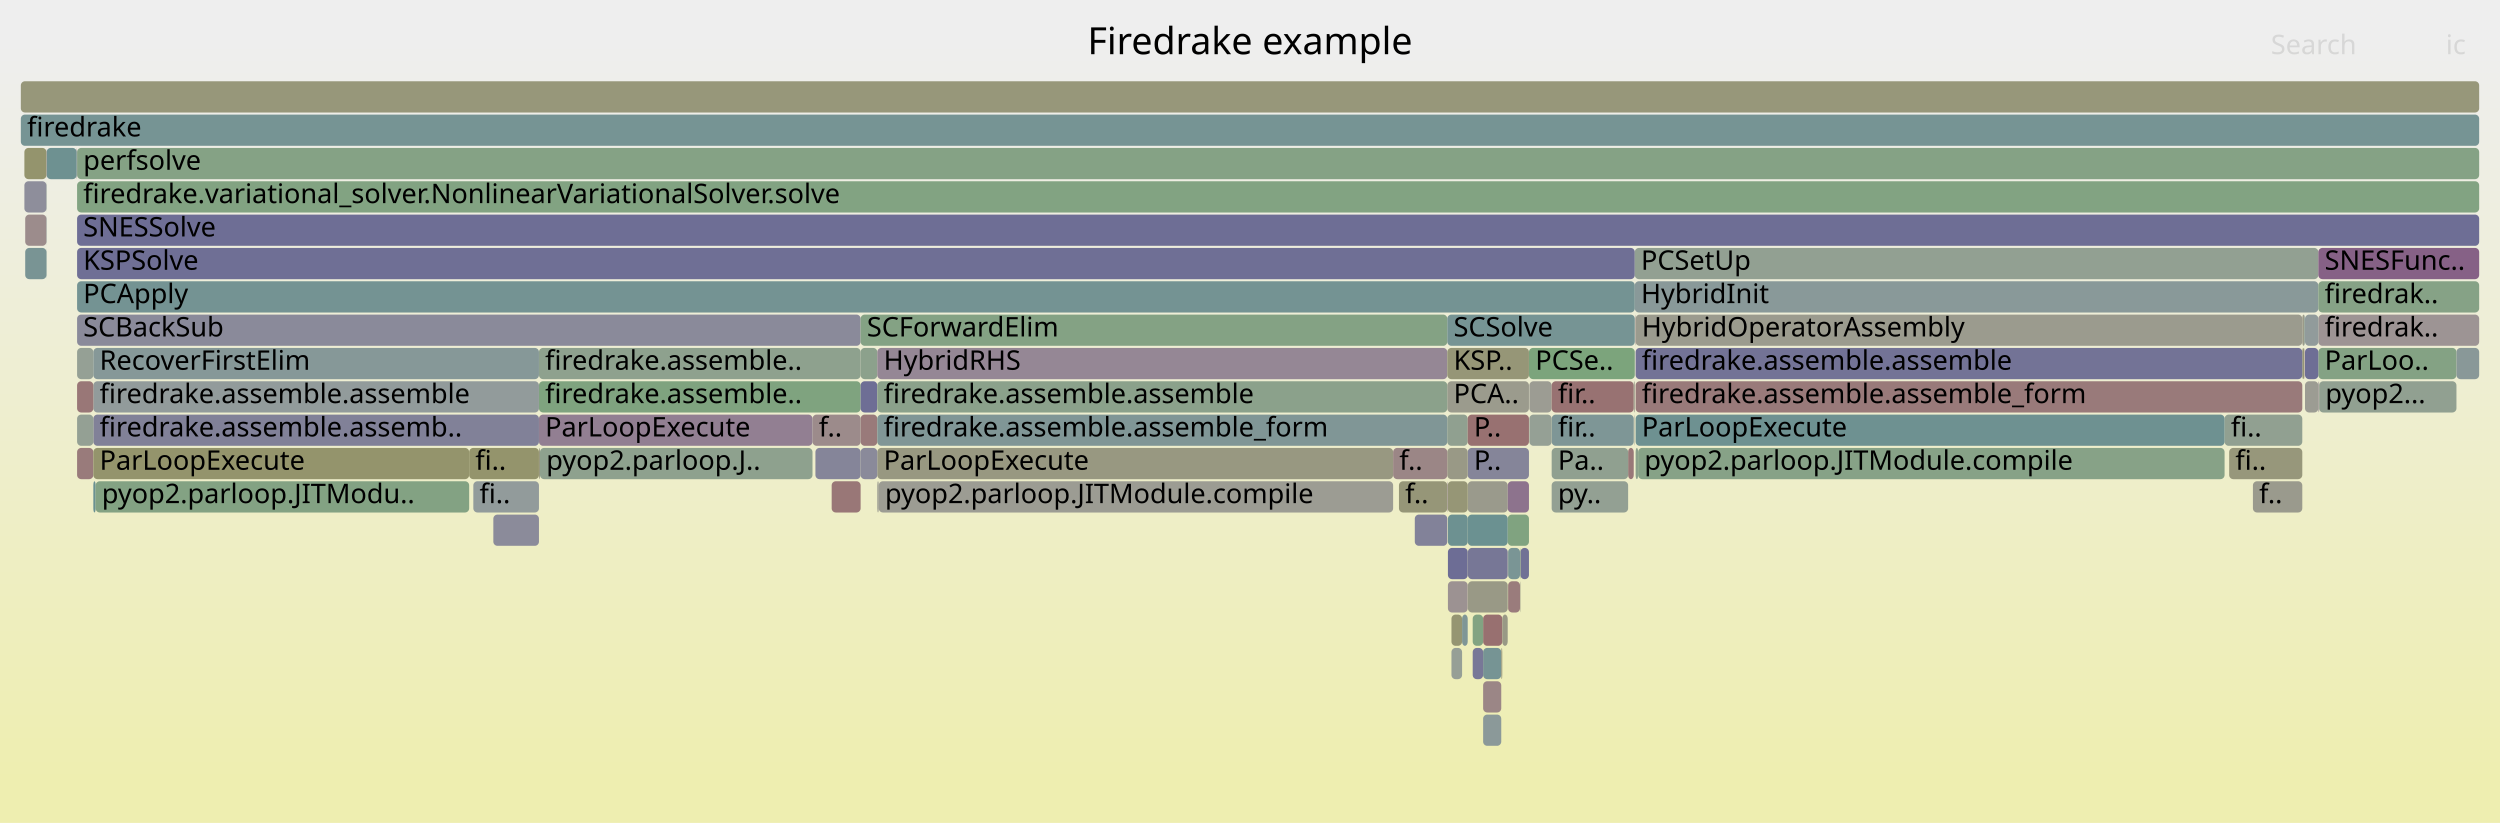
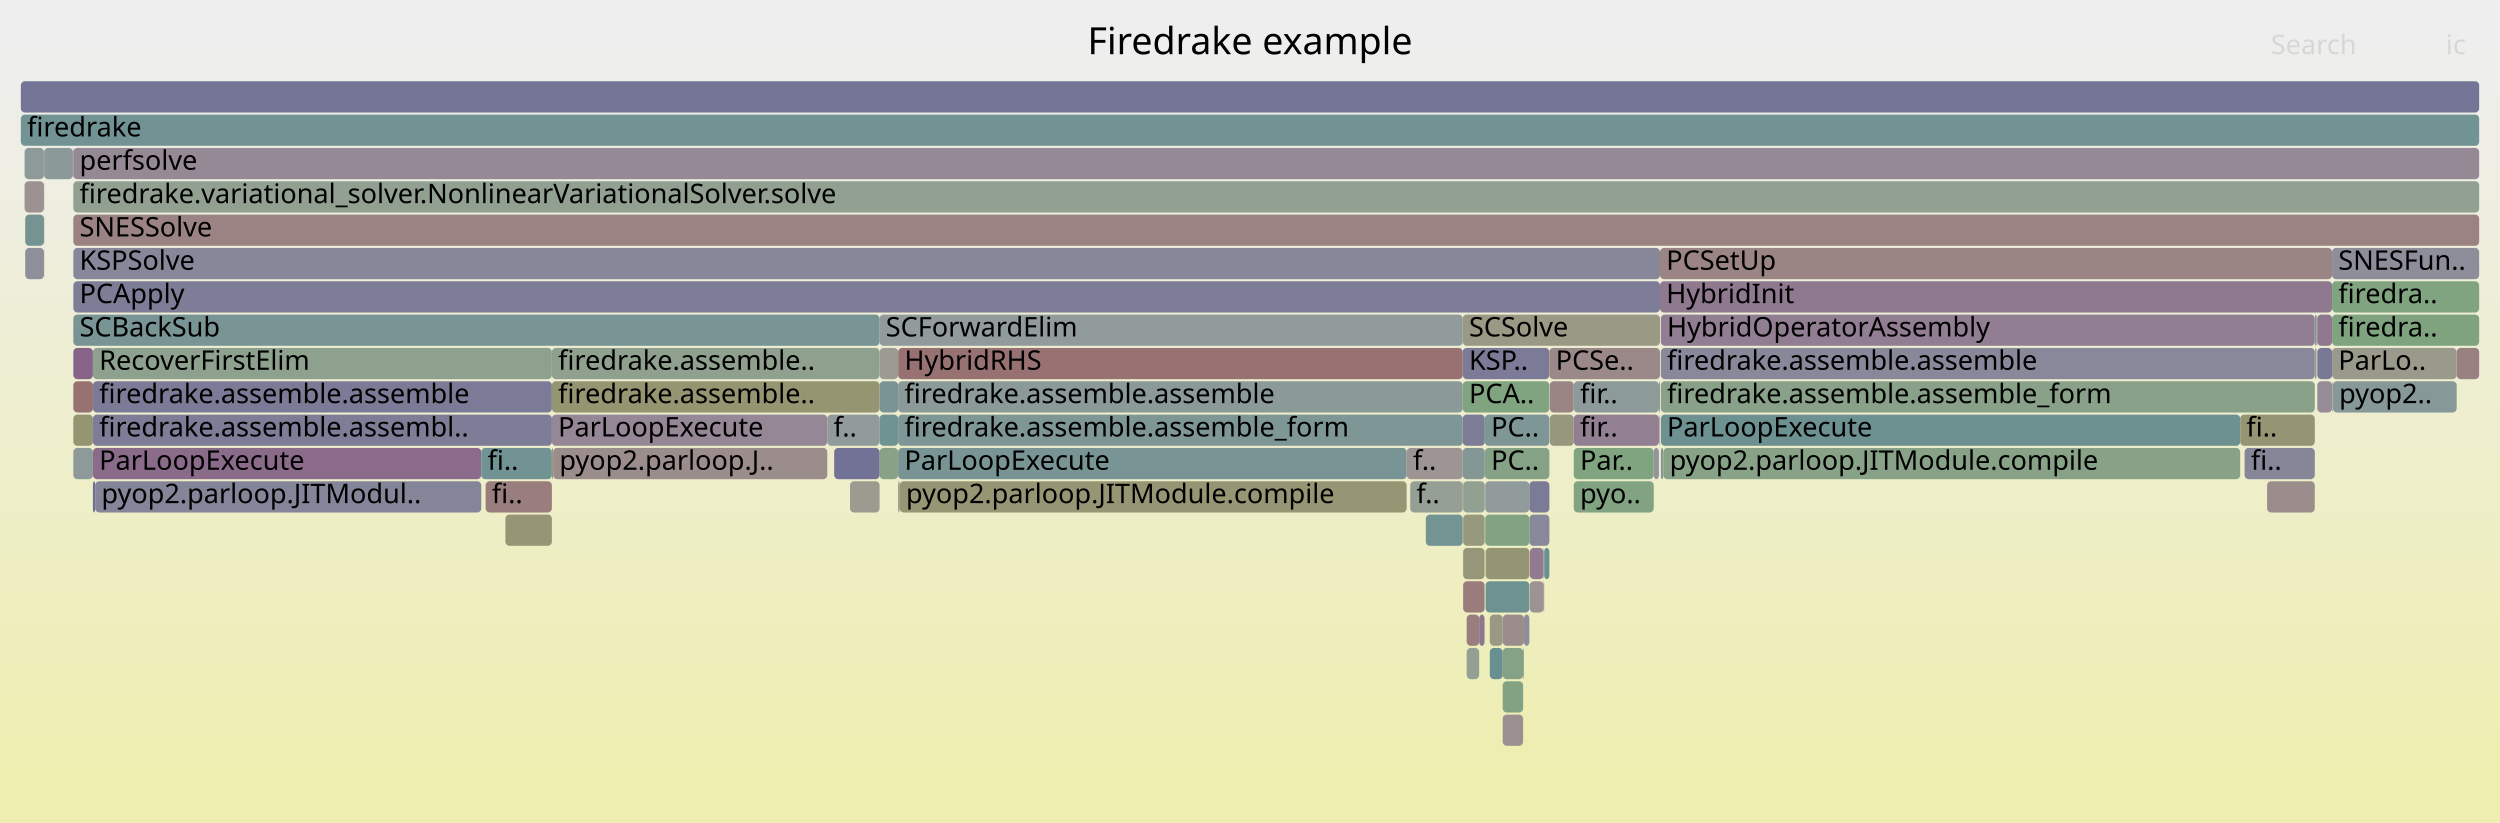
<svg xmlns="http://www.w3.org/2000/svg" version="1.1" width="1200" height="395" viewBox="0 0 1200 395">
  <defs>
    <linearGradient id="background" y1="0" y2="1" x1="0" x2="0">
      <stop stop-color="#eeeeee" offset="5%" />
      <stop stop-color="#eeeeb0" offset="95%" />
    </linearGradient>
  </defs>
  <style type="text/css">
	text { font-family:Verdana; font-size:13px; fill:rgb(0,0,0); }
	#search, #ignorecase { opacity:0.1; cursor:pointer; }
	#search:hover, #search.show, #ignorecase:hover, #ignorecase.show { opacity:1; }
	#subtitle { text-anchor:middle; font-color:rgb(160,160,160); }
	#title { text-anchor:middle; font-size:18px}
	#unzoom { cursor:pointer; }
	#frames &gt; *:hover { stroke:black; stroke-width:0.5; cursor:pointer; }
	.hide { display:none; }
	.parent { opacity:0.5; }
</style>
  <rect x="0.0" y="0" width="1200.0" height="395.0" fill="url(#background)" />
  <text id="title" x="600.00" y="26">Firedrake example</text>
  <text id="details" x="10.00" y="377"> </text>
  <text id="unzoom" x="10.00" y="26" class="hide">Reset Zoom</text>
  <text id="search" x="1090.00" y="26">Search</text>
  <text id="ignorecase" x="1174.00" y="26">ic</text>
  <text id="matched" x="1090.00" y="377"> </text>
  <g id="frames">
    <g>
-       <rect x="413.1" y="167" width="8.0" height="15.0" fill="rgb(139.813,160.961,139.813)" rx="2" ry="2" />
-       <text x="416.10" y="177.5" />
-     </g>
-     <g>
-       <rect x="1105.1" y="151" width="1.1" height="15.0" fill="rgb(153.5,153.5,136.194)" rx="2" ry="2" />
-       <text x="1108.14" y="161.5" />
-     </g>
-     <g>
-       <rect x="37.0" y="151" width="376.1" height="15.0" fill="rgb(138.234,138.234,154.174)" rx="2" ry="2" />
-       <text x="39.95" y="161.5">SCBackSub</text>
-     </g>
-     <g>
-       <rect x="1112.8" y="167" width="66.3" height="15.0" fill="rgb(131.944,162.242,131.944)" rx="2" ry="2" />
-       <text x="1115.83" y="177.5">ParLoo..</text>
-     </g>
-     <g>
-       <rect x="1112.8" y="151" width="77.2" height="15.0" fill="rgb(156.657,147.707,147.707)" rx="2" ry="2" />
-       <text x="1115.83" y="161.5">firedrak..</text>
-     </g>
-     <g>
-       <rect x="37.0" y="119" width="747.7" height="15.0" fill="rgb(111.367,111.367,148.974)" rx="2" ry="2" />
-       <text x="39.95" y="129.5">KSPSolve</text>
-     </g>
-     <g>
-       <rect x="711.9" y="311" width="8.7" height="15.0" fill="rgb(118.244,147.693,147.693)" rx="2" ry="2" />
-       <text x="714.95" y="321.5" />
-     </g>
-     <g>
-       <rect x="258.7" y="183" width="154.4" height="15.0" fill="rgb(126.966,163.052,126.966)" rx="2" ry="2" />
-       <text x="261.66" y="193.5">firedrake.assemble..</text>
-     </g>
-     <g>
-       <rect x="258.7" y="167" width="154.4" height="15.0" fill="rgb(142.349,160.548,142.349)" rx="2" ry="2" />
-       <text x="261.66" y="177.5">firedrake.assemble..</text>
-     </g>
-     <g>
-       <rect x="1179.1" y="167" width="10.9" height="15.0" fill="rgb(136.52,152.431,152.431)" rx="2" ry="2" />
-       <text x="1182.13" y="177.5" />
-     </g>
-     <g>
-       <rect x="37.0" y="87" width="1153.0" height="15.0" fill="rgb(130.314,162.507,130.314)" rx="2" ry="2" />
-       <text x="39.95" y="97.5">firedrake.variational_solver.NonlinearVariationalSolver.solve</text>
-     </g>
-     <g>
-       <rect x="744.8" y="199" width="39.4" height="15.0" fill="rgb(126.101,149.73,149.73)" rx="2" ry="2" />
-       <text x="747.78" y="209.5">fir..</text>
-     </g>
-     <g>
-       <rect x="227.2" y="231" width="31.5" height="15.0" fill="rgb(146.015,154.893,154.893)" rx="2" ry="2" />
-       <text x="230.16" y="241.5">fi..</text>
-     </g>
-     <g>
-       <rect x="44.8" y="199" width="213.9" height="15.0" fill="rgb(129.341,129.341,152.453)" rx="2" ry="2" />
-       <text x="47.81" y="209.5">firedrake.assemble.assemb..</text>
-     </g>
-     <g>
-       <rect x="704.5" y="231" width="19.2" height="15.0" fill="rgb(154.319,154.319,140.163)" rx="2" ry="2" />
-       <text x="707.46" y="241.5" />
-     </g>
-     <g>
-       <rect x="671.5" y="231" width="23.2" height="15.0" fill="rgb(150.204,150.204,120.217)" rx="2" ry="2" />
-       <text x="674.48" y="241.5">f..</text>
-     </g>
-     <g>
-       <rect x="711.9" y="295" width="9.2" height="15.0" fill="rgb(152.007,112.051,112.051)" rx="2" ry="2" />
-       <text x="714.95" y="305.5" />
-     </g>
-     <g>
-       <rect x="706.9" y="295" width="5.0" height="15.0" fill="rgb(129.505,162.639,129.505)" rx="2" ry="2" />
-       <text x="709.90" y="305.5" />
-     </g>
-     <g>
-       <rect x="696.7" y="295" width="5.1" height="15.0" fill="rgb(149.013,149.013,114.45)" rx="2" ry="2" />
-       <text x="699.66" y="305.5" />
-     </g>
-     <g>
-       <rect x="421.1" y="215" width="247.6" height="15.0" fill="rgb(152.005,152.005,128.947)" rx="2" ry="2" />
-       <text x="424.14" y="225.5">ParLoopExecute</text>
-     </g>
-     <g>
-       <rect x="37.0" y="215" width="7.8" height="15.0" fill="rgb(153.487,123.401,123.401)" rx="2" ry="2" />
-       <text x="39.95" y="225.5" />
-     </g>
-     <g>
-       <rect x="729.8" y="263" width="4.1" height="15.0" fill="rgb(112.564,112.564,149.206)" rx="2" ry="2" />
-       <text x="732.79" y="273.5" />
-     </g>
-     <g>
-       <rect x="704.6" y="279" width="19.1" height="15.0" fill="rgb(152.98,152.98,133.67)" rx="2" ry="2" />
-       <text x="707.61" y="289.5" />
-     </g>
-     <g>
-       <rect x="37.0" y="71" width="1153.0" height="15.0" fill="rgb(133.243,162.03,133.243)" rx="2" ry="2" />
-       <text x="39.95" y="81.5">perfsolve</text>
-     </g>
-     <g>
-       <rect x="723.7" y="247" width="10.2" height="15.0" fill="rgb(127.757,162.923,127.757)" rx="2" ry="2" />
-       <text x="726.66" y="257.5" />
-     </g>
-     <g>
-       <rect x="785.1" y="151" width="320.0" height="15.0" fill="rgb(154.66,154.66,141.812)" rx="2" ry="2" />
-       <text x="788.05" y="161.5">HybridOperatorAssembly</text>
-     </g>
-     <g>
-       <rect x="36.8" y="71" width="0.2" height="15.0" fill="rgb(154.115,128.216,128.216)" rx="2" ry="2" />
-       <text x="39.78" y="81.5" />
-     </g>
-     <g>
-       <rect x="1106.4" y="151" width="6.4" height="15.0" fill="rgb(144.926,154.61,154.61)" rx="2" ry="2" />
-       <text x="1109.43" y="161.5" />
-     </g>
-     <g>
-       <rect x="744.8" y="231" width="36.7" height="15.0" fill="rgb(147.344,159.735,147.344)" rx="2" ry="2" />
-       <text x="747.78" y="241.5">py..</text>
-     </g>
-     <g>
-       <rect x="729.6" y="263" width="0.2" height="15.0" fill="rgb(132.387,162.169,132.387)" rx="2" ry="2" />
-       <text x="732.58" y="273.5" />
-     </g>
-     <g>
-       <rect x="391.4" y="215" width="21.7" height="15.0" fill="rgb(133.458,133.458,153.25)" rx="2" ry="2" />
-       <text x="394.44" y="225.5" />
-     </g>
-     <g>
-       <rect x="259.2" y="215" width="130.8" height="15.0" fill="rgb(142.36,160.546,142.36)" rx="2" ry="2" />
-       <text x="262.19" y="225.5">pyop2.parloop.J..</text>
-     </g>
-     <g>
-       <rect x="37.0" y="167" width="7.8" height="15.0" fill="rgb(148.688,159.516,148.688)" rx="2" ry="2" />
-       <text x="39.95" y="177.5" />
-     </g>
-     <g>
-       <rect x="734.1" y="183" width="10.7" height="15.0" fill="rgb(155.639,155.639,146.56)" rx="2" ry="2" />
-       <text x="737.08" y="193.5" />
-     </g>
-     <g>
-       <rect x="1070.0" y="215" width="35.1" height="15.0" fill="rgb(150.81,150.81,123.157)" rx="2" ry="2" />
-       <text x="1072.98" y="225.5">fi..</text>
-     </g>
-     <g>
-       <rect x="22.4" y="71" width="14.4" height="15.0" fill="rgb(109.544,145.437,145.437)" rx="2" ry="2" />
-       <text x="25.45" y="81.5" />
-     </g>
-     <g>
-       <rect x="704.5" y="215" width="29.4" height="15.0" fill="rgb(132.827,132.827,153.128)" rx="2" ry="2" />
-       <text x="707.46" y="225.5">P..</text>
-     </g>
-     <g>
-       <rect x="44.8" y="183" width="213.9" height="15.0" fill="rgb(145.713,154.815,154.815)" rx="2" ry="2" />
-       <text x="47.81" y="193.5">firedrake.assemble.assemble</text>
-     </g>
-     <g>
-       <rect x="723.7" y="231" width="10.2" height="15.0" fill="rgb(141.097,114.685,141.097)" rx="2" ry="2" />
-       <text x="726.66" y="241.5" />
-     </g>
-     <g>
-       <rect x="37.0" y="135" width="747.7" height="15.0" fill="rgb(116.446,147.227,147.227)" rx="2" ry="2" />
-       <text x="39.95" y="145.5">PCApply</text>
-     </g>
-     <g>
-       <rect x="786.3" y="215" width="281.5" height="15.0" fill="rgb(134.641,161.803,134.641)" rx="2" ry="2" />
-       <text x="789.28" y="225.5">pyop2.parloop.JITModule.compile</text>
-     </g>
-     <g>
-       <rect x="784.7" y="119" width="328.1" height="15.0" fill="rgb(145.627,160.014,145.627)" rx="2" ry="2" />
-       <text x="787.67" y="129.5">PCSetUp</text>
-     </g>
-     <g>
-       <rect x="37.0" y="183" width="7.8" height="15.0" fill="rgb(152.857,118.574,118.574)" rx="2" ry="2" />
-       <text x="39.95" y="193.5" />
-     </g>
-     <g>
-       <rect x="694.7" y="215" width="9.8" height="15.0" fill="rgb(153.117,153.117,134.336)" rx="2" ry="2" />
-       <text x="697.72" y="225.5" />
-     </g>
-     <g>
-       <rect x="413.1" y="199" width="8.0" height="15.0" fill="rgb(153.326,122.163,122.163)" rx="2" ry="2" />
-       <text x="416.10" y="209.5" />
-     </g>
-     <g>
-       <rect x="785.1" y="215" width="1.2" height="15.0" fill="rgb(138.519,161.171,138.519)" rx="2" ry="2" />
-       <text x="788.05" y="225.5" />
-     </g>
-     <g>
-       <rect x="744.8" y="183" width="39.4" height="15.0" fill="rgb(152.211,113.621,113.621)" rx="2" ry="2" />
-       <text x="747.78" y="193.5">fir..</text>
-     </g>
-     <g>
-       <rect x="679.1" y="247" width="15.6" height="15.0" fill="rgb(129.938,129.938,152.569)" rx="2" ry="2" />
-       <text x="682.15" y="257.5" />
-     </g>
-     <g>
-       <rect x="733.9" y="167" width="50.8" height="15.0" fill="rgb(124.053,163.526,124.053)" rx="2" ry="2" />
-       <text x="736.94" y="177.5">PCSe..</text>
-     </g>
-     <g>
-       <rect x="711.9" y="343" width="8.7" height="15.0" fill="rgb(138.542,152.955,152.955)" rx="2" ry="2" />
-       <text x="714.95" y="353.5" />
-     </g>
-     <g>
-       <rect x="1106.4" y="167" width="6.4" height="15.0" fill="rgb(110.344,110.344,148.776)" rx="2" ry="2" />
-       <text x="1109.43" y="177.5" />
-     </g>
-     <g>
-       <rect x="10.0" y="39" width="1180.0" height="15.0" fill="rgb(150.532,150.532,121.807)" rx="2" ry="2" />
+       <rect x="702.3" y="263" width="10.3" height="15.0" fill="rgb(150.265,150.265,120.513)" rx="2" ry="2" />
+       <text x="705.27" y="273.5" />
+     </g>
+     <g>
+       <rect x="431.1" y="231" width="0.8" height="15.0" fill="rgb(152.692,152.692,132.278)" rx="2" ry="2" />
+       <text x="434.13" y="241.5" />
+     </g>
+     <g>
+       <rect x="1119.5" y="183" width="0.3" height="15.0" fill="rgb(156.56,146.958,146.958)" rx="2" ry="2" />
+       <text x="1122.55" y="193.5" />
+     </g>
+     <g>
+       <rect x="1111.8" y="167" width="0.2" height="15.0" fill="rgb(148.534,148.534,112.127)" rx="2" ry="2" />
+       <text x="1114.85" y="177.5" />
+     </g>
+     <g>
+       <rect x="397.1" y="199" width="25.1" height="15.0" fill="rgb(145.853,154.851,154.851)" rx="2" ry="2" />
+       <text x="400.10" y="209.5">f..</text>
+     </g>
+     <g>
+       <rect x="35.2" y="103" width="1154.8" height="15.0" fill="rgb(154.524,131.35,131.35)" rx="2" ry="2" />
+       <text x="38.17" y="113.5">SNESSolve</text>
+     </g>
+     <g>
+       <rect x="743.9" y="183" width="11.5" height="15.0" fill="rgb(154.588,131.84,131.84)" rx="2" ry="2" />
+       <text x="746.88" y="193.5" />
+     </g>
+     <g>
+       <rect x="12.1" y="119" width="9.0" height="15.0" fill="rgb(143.109,143.109,155.118)" rx="2" ry="2" />
+       <text x="15.14" y="129.5" />
+     </g>
+     <g>
+       <rect x="721.3" y="295" width="10.2" height="15.0" fill="rgb(155.824,141.317,141.317)" rx="2" ry="2" />
+       <text x="724.35" y="305.5" />
+     </g>
+     <g>
+       <rect x="408.0" y="231" width="14.2" height="15.0" fill="rgb(155.061,155.061,143.759)" rx="2" ry="2" />
+       <text x="410.96" y="241.5" />
+     </g>
+     <g>
+       <rect x="797.2" y="183" width="313.9" height="15.0" fill="rgb(136.983,161.421,136.983)" rx="2" ry="2" />
+       <text x="800.16" y="193.5">firedrake.assemble.assemble_form</text>
+     </g>
+     <g>
+       <rect x="741.2" y="263" width="2.5" height="15.0" fill="rgb(106.457,144.637,144.637)" rx="2" ry="2" />
+       <text x="744.16" y="273.5" />
+     </g>
+     <g>
+       <rect x="233.1" y="231" width="31.8" height="15.0" fill="rgb(153.706,125.082,125.082)" rx="2" ry="2" />
+       <text x="236.09" y="241.5">fi..</text>
+     </g>
+     <g>
+       <rect x="35.2" y="215" width="9.4" height="15.0" fill="rgb(142.342,153.94,153.94)" rx="2" ry="2" />
+       <text x="38.17" y="225.5" />
+     </g>
+     <g>
+       <rect x="35.2" y="167" width="9.4" height="15.0" fill="rgb(135.334,99.918,135.334)" rx="2" ry="2" />
+       <text x="38.17" y="177.5" />
+     </g>
+     <g>
+       <rect x="712.9" y="247" width="21.2" height="15.0" fill="rgb(129.178,162.692,129.178)" rx="2" ry="2" />
+       <text x="715.86" y="257.5" />
+     </g>
+     <g>
+       <rect x="44.6" y="215" width="186.4" height="15.0" fill="rgb(138.04,106.852,138.04)" rx="2" ry="2" />
+       <text x="47.60" y="225.5">ParLoopExecute</text>
+     </g>
+     <g>
+       <rect x="431.1" y="215" width="244.1" height="15.0" fill="rgb(120.567,148.295,148.295)" rx="2" ry="2" />
+       <text x="434.13" y="225.5">ParLoopExecute</text>
+     </g>
+     <g>
+       <rect x="702.1" y="167" width="41.6" height="15.0" fill="rgb(122.794,122.794,151.186)" rx="2" ry="2" />
+       <text x="705.12" y="177.5">KSP..</text>
+     </g>
+     <g>
+       <rect x="797.2" y="199" width="278.1" height="15.0" fill="rgb(108.932,145.279,145.279)" rx="2" ry="2" />
+       <text x="800.16" y="209.5">ParLoopExecute</text>
+     </g>
+     <g>
+       <rect x="12.1" y="103" width="9.0" height="15.0" fill="rgb(116.969,147.362,147.362)" rx="2" ry="2" />
+       <text x="15.14" y="113.5" />
+     </g>
+     <g>
+       <rect x="44.6" y="167" width="220.3" height="15.0" fill="rgb(141.567,160.675,141.567)" rx="2" ry="2" />
+       <text x="47.60" y="177.5">RecoverFirstElim</text>
+     </g>
+     <g>
+       <rect x="422.2" y="199" width="8.9" height="15.0" fill="rgb(111.351,145.906,145.906)" rx="2" ry="2" />
+       <text x="425.16" y="209.5" />
+     </g>
+     <g>
+       <rect x="1119.8" y="183" width="59.4" height="15.0" fill="rgb(133.559,151.663,151.663)" rx="2" ry="2" />
+       <text x="1122.76" y="193.5">pyop2..</text>
+     </g>
+     <g>
+       <rect x="45.7" y="231" width="185.3" height="15.0" fill="rgb(133.201,133.201,153.2)" rx="2" ry="2" />
+       <text x="48.67" y="241.5">pyop2.parloop.JITModul..</text>
+     </g>
+     <g>
+       <rect x="35.2" y="183" width="9.4" height="15.0" fill="rgb(152.085,112.648,112.648)" rx="2" ry="2" />
+       <text x="38.17" y="193.5" />
+     </g>
+     <g>
+       <rect x="702.3" y="279" width="10.3" height="15.0" fill="rgb(153.596,124.232,124.232)" rx="2" ry="2" />
+       <text x="705.27" y="289.5" />
+     </g>
+     <g>
+       <rect x="431.1" y="199" width="271.0" height="15.0" fill="rgb(125.565,149.591,149.591)" rx="2" ry="2" />
+       <text x="434.13" y="209.5">firedrake.assemble.assemble_form</text>
+     </g>
+     <g>
+       <rect x="10.0" y="39" width="1180.0" height="15.0" fill="rgb(115.828,115.828,149.838)" rx="2" ry="2" />
      <text x="13.00" y="49.5" />
    </g>
    <g>
-       <rect x="695.0" y="263" width="9.5" height="15.0" fill="rgb(109.495,109.495,148.612)" rx="2" ry="2" />
-       <text x="698.04" y="273.5" />
-     </g>
-     <g>
-       <rect x="413.1" y="151" width="281.6" height="15.0" fill="rgb(131.584,162.3,131.584)" rx="2" ry="2" />
-       <text x="416.10" y="161.5">SCForwardElim</text>
-     </g>
-     <g>
-       <rect x="413.1" y="215" width="8.0" height="15.0" fill="rgb(137.707,137.707,154.072)" rx="2" ry="2" />
-       <text x="416.10" y="225.5" />
-     </g>
-     <g>
-       <rect x="1067.8" y="199" width="37.3" height="15.0" fill="rgb(145.467,160.04,145.467)" rx="2" ry="2" />
-       <text x="1070.81" y="209.5">fi..</text>
-     </g>
-     <g>
-       <rect x="784.7" y="135" width="328.1" height="15.0" fill="rgb(136.97,152.548,152.548)" rx="2" ry="2" />
-       <text x="787.67" y="145.5">HybridInit</text>
-     </g>
-     <g>
-       <rect x="723.9" y="279" width="5.7" height="15.0" fill="rgb(153.617,124.399,124.399)" rx="2" ry="2" />
-       <text x="726.88" y="289.5" />
-     </g>
-     <g>
-       <rect x="37.0" y="103" width="1153.0" height="15.0" fill="rgb(109.547,109.547,148.622)" rx="2" ry="2" />
-       <text x="39.95" y="113.5">SNESSolve</text>
-     </g>
-     <g>
-       <rect x="225.2" y="215" width="33.5" height="15.0" fill="rgb(147.651,147.651,107.848)" rx="2" ry="2" />
-       <text x="228.16" y="225.5">fi..</text>
-     </g>
-     <g>
-       <rect x="785.1" y="183" width="320.0" height="15.0" fill="rgb(153.245,121.546,121.546)" rx="2" ry="2" />
-       <text x="788.05" y="193.5">firedrake.assemble.assemble_form</text>
-     </g>
-     <g>
-       <rect x="421.8" y="231" width="246.9" height="15.0" fill="rgb(155.731,155.731,147.003)" rx="2" ry="2" />
-       <text x="424.78" y="241.5">pyop2.parloop.JITModule.compile</text>
-     </g>
-     <g>
-       <rect x="1081.4" y="231" width="23.7" height="15.0" fill="rgb(154.405,154.405,140.579)" rx="2" ry="2" />
-       <text x="1084.38" y="241.5">f..</text>
-     </g>
-     <g>
-       <rect x="421.1" y="231" width="0.7" height="15.0" fill="rgb(155.043,155.043,143.672)" rx="2" ry="2" />
-       <text x="424.14" y="241.5" />
-     </g>
-     <g>
-       <rect x="734.1" y="199" width="10.7" height="15.0" fill="rgb(148.615,159.528,148.615)" rx="2" ry="2" />
-       <text x="737.08" y="209.5" />
-     </g>
-     <g>
-       <rect x="1112.8" y="183" width="0.2" height="15.0" fill="rgb(121.984,121.984,151.029)" rx="2" ry="2" />
-       <text x="1115.83" y="193.5" />
-     </g>
-     <g>
-       <rect x="22.3" y="87" width="0.1" height="15.0" fill="rgb(127.635,162.943,127.635)" rx="2" ry="2" />
-       <text x="25.33" y="97.5" />
-     </g>
-     <g>
-       <rect x="44.8" y="231" width="1.1" height="15.0" fill="rgb(106.294,144.595,144.595)" rx="2" ry="2" />
-       <text x="47.81" y="241.5" />
-     </g>
-     <g>
-       <rect x="390.0" y="199" width="23.1" height="15.0" fill="rgb(155.501,138.838,138.838)" rx="2" ry="2" />
-       <text x="393.01" y="209.5">f..</text>
-     </g>
-     <g>
-       <rect x="236.8" y="247" width="21.9" height="15.0" fill="rgb(138.778,138.778,154.28)" rx="2" ry="2" />
-       <text x="239.84" y="257.5" />
-     </g>
-     <g>
-       <rect x="694.7" y="183" width="39.2" height="15.0" fill="rgb(154.506,154.506,141.067)" rx="2" ry="2" />
-       <text x="697.72" y="193.5">PCA..</text>
-     </g>
-     <g>
-       <rect x="399.2" y="231" width="13.9" height="15.0" fill="rgb(152.875,118.709,118.709)" rx="2" ry="2" />
-       <text x="402.18" y="241.5" />
-     </g>
-     <g>
-       <rect x="258.7" y="199" width="131.3" height="15.0" fill="rgb(145.966,127.163,145.966)" rx="2" ry="2" />
-       <text x="261.66" y="209.5">ParLoopExecute</text>
-     </g>
-     <g>
-       <rect x="10.0" y="55" width="1180.0" height="15.0" fill="rgb(118.172,147.674,147.674)" rx="2" ry="2" />
+       <rect x="422.2" y="215" width="8.9" height="15.0" fill="rgb(135.728,161.626,135.728)" rx="2" ry="2" />
+       <text x="425.16" y="225.5" />
+     </g>
+     <g>
+       <rect x="10.0" y="55" width="1180.0" height="15.0" fill="rgb(114.116,146.623,146.623)" rx="2" ry="2" />
      <text x="13.00" y="65.5">firedrake</text>
    </g>
    <g>
-       <rect x="784.5" y="199" width="0.2" height="15.0" fill="rgb(153.416,153.416,135.785)" rx="2" ry="2" />
-       <text x="787.46" y="209.5" />
-     </g>
-     <g>
-       <rect x="258.7" y="215" width="0.5" height="15.0" fill="rgb(151.991,151.991,128.882)" rx="2" ry="2" />
-       <text x="261.66" y="225.5" />
-     </g>
-     <g>
-       <rect x="421.1" y="167" width="273.6" height="15.0" fill="rgb(148.979,134.883,148.979)" rx="2" ry="2" />
-       <text x="424.14" y="177.5">HybridRHS</text>
-     </g>
-     <g>
-       <rect x="12.1" y="103" width="10.2" height="15.0" fill="rgb(155.715,140.479,140.479)" rx="2" ry="2" />
-       <text x="15.05" y="113.5" />
-     </g>
-     <g>
-       <rect x="784.9" y="151" width="0.2" height="15.0" fill="rgb(154.851,133.857,133.857)" rx="2" ry="2" />
-       <text x="787.91" y="161.5" />
-     </g>
-     <g>
-       <rect x="695.0" y="247" width="9.5" height="15.0" fill="rgb(109.201,145.349,145.349)" rx="2" ry="2" />
-       <text x="698.04" y="257.5" />
-     </g>
-     <g>
-       <rect x="413.1" y="183" width="8.0" height="15.0" fill="rgb(110.2,110.2,148.748)" rx="2" ry="2" />
-       <text x="416.10" y="193.5" />
-     </g>
-     <g>
-       <rect x="1105.1" y="167" width="0.9" height="15.0" fill="rgb(149.447,149.447,116.552)" rx="2" ry="2" />
-       <text x="1108.14" y="177.5" />
-     </g>
-     <g>
-       <rect x="1112.8" y="135" width="77.2" height="15.0" fill="rgb(133.974,161.911,133.974)" rx="2" ry="2" />
-       <text x="1115.83" y="145.5">firedrak..</text>
-     </g>
-     <g>
-       <rect x="1106.2" y="151" width="0.2" height="15.0" fill="rgb(115.393,146.954,146.954)" rx="2" ry="2" />
-       <text x="1109.17" y="161.5" />
-     </g>
-     <g>
-       <rect x="11.7" y="87" width="10.6" height="15.0" fill="rgb(142.125,142.125,154.927)" rx="2" ry="2" />
-       <text x="14.74" y="97.5" />
-     </g>
-     <g>
-       <rect x="729.6" y="279" width="0.2" height="15.0" fill="rgb(153.7,153.7,137.162)" rx="2" ry="2" />
-       <text x="732.58" y="289.5" />
-     </g>
-     <g>
-       <rect x="695.0" y="279" width="9.5" height="15.0" fill="rgb(156.491,146.432,146.432)" rx="2" ry="2" />
-       <text x="698.04" y="289.5" />
-     </g>
-     <g>
-       <rect x="22.3" y="103" width="0.1" height="15.0" fill="rgb(125.152,149.484,149.484)" rx="2" ry="2" />
-       <text x="25.33" y="113.5" />
-     </g>
-     <g>
-       <rect x="694.7" y="199" width="9.8" height="15.0" fill="rgb(144.377,160.218,144.377)" rx="2" ry="2" />
-       <text x="697.72" y="209.5" />
-     </g>
-     <g>
-       <rect x="421.1" y="183" width="273.6" height="15.0" fill="rgb(138.582,161.161,138.582)" rx="2" ry="2" />
-       <text x="424.14" y="193.5">firedrake.assemble.assemble</text>
-     </g>
-     <g>
-       <rect x="781.5" y="215" width="2.7" height="15.0" fill="rgb(152.986,119.56,119.56)" rx="2" ry="2" />
-       <text x="784.54" y="225.5" />
-     </g>
-     <g>
-       <rect x="720.6" y="311" width="0.5" height="15.0" fill="rgb(151.66,151.66,127.273)" rx="2" ry="2" />
-       <text x="723.61" y="321.5" />
-     </g>
-     <g>
-       <rect x="723.9" y="263" width="5.7" height="15.0" fill="rgb(122.208,148.721,148.721)" rx="2" ry="2" />
-       <text x="726.88" y="273.5" />
-     </g>
-     <g>
-       <rect x="1106.0" y="167" width="0.2" height="15.0" fill="rgb(155.016,135.12,135.12)" rx="2" ry="2" />
-       <text x="1108.98" y="177.5" />
-     </g>
-     <g>
-       <rect x="744.8" y="215" width="36.7" height="15.0" fill="rgb(143.574,160.348,143.574)" rx="2" ry="2" />
-       <text x="747.78" y="225.5">Pa..</text>
-     </g>
-     <g>
-       <rect x="1113.0" y="183" width="0.2" height="15.0" fill="rgb(154.016,127.453,127.453)" rx="2" ry="2" />
-       <text x="1115.98" y="193.5" />
-     </g>
-     <g>
-       <rect x="704.5" y="247" width="19.2" height="15.0" fill="rgb(106.577,144.668,144.668)" rx="2" ry="2" />
-       <text x="707.46" y="257.5" />
-     </g>
-     <g>
-       <rect x="668.7" y="215" width="26.0" height="15.0" fill="rgb(154.881,134.088,134.088)" rx="2" ry="2" />
-       <text x="671.68" y="225.5">f..</text>
-     </g>
-     <g>
-       <rect x="11.7" y="71" width="10.6" height="15.0" fill="rgb(147.844,147.844,108.782)" rx="2" ry="2" />
-       <text x="14.74" y="81.5" />
-     </g>
-     <g>
-       <rect x="706.9" y="311" width="5.0" height="15.0" fill="rgb(120.249,120.249,150.693)" rx="2" ry="2" />
-       <text x="709.90" y="321.5" />
-     </g>
-     <g>
-       <rect x="784.2" y="183" width="0.5" height="15.0" fill="rgb(153.797,153.797,137.629)" rx="2" ry="2" />
-       <text x="787.22" y="193.5" />
-     </g>
-     <g>
-       <rect x="22.3" y="119" width="0.1" height="15.0" fill="rgb(108.122,145.069,145.069)" rx="2" ry="2" />
-       <text x="25.33" y="129.5" />
-     </g>
-     <g>
-       <rect x="704.5" y="199" width="29.4" height="15.0" fill="rgb(152.088,112.676,112.676)" rx="2" ry="2" />
-       <text x="707.46" y="209.5">P..</text>
-     </g>
-     <g>
-       <rect x="785.1" y="167" width="320.0" height="15.0" fill="rgb(114.55,114.55,149.59)" rx="2" ry="2" />
-       <text x="788.05" y="177.5">firedrake.assemble.assemble</text>
-     </g>
-     <g>
-       <rect x="45.9" y="231" width="179.3" height="15.0" fill="rgb(131.498,162.314,131.498)" rx="2" ry="2" />
-       <text x="48.86" y="241.5">pyop2.parloop.JITModu..</text>
-     </g>
-     <g>
-       <rect x="44.8" y="215" width="180.4" height="15.0" fill="rgb(147.681,147.681,107.994)" rx="2" ry="2" />
-       <text x="47.81" y="225.5">ParLoopExecute</text>
-     </g>
-     <g>
-       <rect x="12.1" y="119" width="10.2" height="15.0" fill="rgb(121.058,148.422,148.422)" rx="2" ry="2" />
-       <text x="15.05" y="129.5" />
-     </g>
-     <g>
-       <rect x="1106.4" y="183" width="6.4" height="15.0" fill="rgb(155.69,155.69,146.804)" rx="2" ry="2" />
-       <text x="1109.43" y="193.5" />
-     </g>
-     <g>
-       <rect x="696.7" y="311" width="5.1" height="15.0" fill="rgb(149.54,159.377,149.54)" rx="2" ry="2" />
-       <text x="699.66" y="321.5" />
-     </g>
-     <g>
-       <rect x="1113.2" y="183" width="65.9" height="15.0" fill="rgb(145.247,160.076,145.247)" rx="2" ry="2" />
-       <text x="1116.16" y="193.5">pyop2...</text>
-     </g>
-     <g>
-       <rect x="37.0" y="199" width="7.8" height="15.0" fill="rgb(148.288,159.581,148.288)" rx="2" ry="2" />
-       <text x="39.95" y="209.5" />
-     </g>
-     <g>
-       <rect x="701.8" y="295" width="2.7" height="15.0" fill="rgb(126.506,149.835,149.835)" rx="2" ry="2" />
-       <text x="704.83" y="305.5" />
-     </g>
-     <g>
-       <rect x="421.1" y="199" width="273.6" height="15.0" fill="rgb(127.841,150.181,150.181)" rx="2" ry="2" />
-       <text x="424.14" y="209.5">firedrake.assemble.assemble_form</text>
-     </g>
-     <g>
-       <rect x="785.1" y="199" width="282.7" height="15.0" fill="rgb(109.765,145.495,145.495)" rx="2" ry="2" />
-       <text x="788.05" y="209.5">ParLoopExecute</text>
-     </g>
-     <g>
-       <rect x="694.7" y="167" width="39.2" height="15.0" fill="rgb(150.014,150.014,119.3)" rx="2" ry="2" />
-       <text x="697.72" y="177.5">KSP..</text>
-     </g>
-     <g>
-       <rect x="694.7" y="151" width="90.0" height="15.0" fill="rgb(118.158,147.67,147.67)" rx="2" ry="2" />
-       <text x="697.72" y="161.5">SCSolve</text>
-     </g>
-     <g>
-       <rect x="694.9" y="231" width="9.6" height="15.0" fill="rgb(149.844,149.844,118.475)" rx="2" ry="2" />
-       <text x="697.86" y="241.5" />
-     </g>
-     <g>
-       <rect x="44.8" y="167" width="213.9" height="15.0" fill="rgb(134.498,151.907,151.907)" rx="2" ry="2" />
-       <text x="47.81" y="177.5">RecoverFirstElim</text>
-     </g>
-     <g>
-       <rect x="22.3" y="71" width="0.1" height="15.0" fill="rgb(146.329,128.093,146.329)" rx="2" ry="2" />
-       <text x="25.33" y="81.5" />
-     </g>
-     <g>
-       <rect x="1112.8" y="119" width="77.2" height="15.0" fill="rgb(134.37,97.447,134.37)" rx="2" ry="2" />
-       <text x="1115.83" y="129.5">SNESFunc..</text>
-     </g>
-     <g>
-       <rect x="721.1" y="295" width="2.6" height="15.0" fill="rgb(152.866,152.866,133.122)" rx="2" ry="2" />
-       <text x="724.09" y="305.5" />
-     </g>
-     <g>
-       <rect x="711.9" y="327" width="8.7" height="15.0" fill="rgb(154.821,133.631,133.631)" rx="2" ry="2" />
-       <text x="714.95" y="337.5" />
-     </g>
-     <g>
-       <rect x="704.6" y="263" width="19.1" height="15.0" fill="rgb(118.594,118.594,150.373)" rx="2" ry="2" />
-       <text x="707.61" y="273.5" />
-     </g>
-     <g>
-       <rect x="694.7" y="231" width="0.2" height="15.0" fill="rgb(146.065,127.416,146.065)" rx="2" ry="2" />
-       <text x="697.72" y="241.5" />
+       <rect x="702.1" y="231" width="0.2" height="15.0" fill="rgb(149.629,149.629,117.431)" rx="2" ry="2" />
+       <text x="705.12" y="241.5" />
+     </g>
+     <g>
+       <rect x="734.3" y="279" width="6.6" height="15.0" fill="rgb(156.589,147.18,147.18)" rx="2" ry="2" />
+       <text x="737.35" y="289.5" />
+     </g>
+     <g>
+       <rect x="1179.2" y="167" width="10.8" height="15.0" fill="rgb(154.256,129.297,129.297)" rx="2" ry="2" />
+       <text x="1182.17" y="177.5" />
+     </g>
+     <g>
+       <rect x="35.2" y="199" width="9.4" height="15.0" fill="rgb(148.953,148.953,114.158)" rx="2" ry="2" />
+       <text x="38.17" y="209.5" />
+     </g>
+     <g>
+       <rect x="734.1" y="247" width="9.6" height="15.0" fill="rgb(136.241,136.241,153.788)" rx="2" ry="2" />
+       <text x="737.12" y="257.5" />
+     </g>
+     <g>
+       <rect x="1119.4" y="151" width="70.6" height="15.0" fill="rgb(126.936,163.057,126.936)" rx="2" ry="2" />
+       <text x="1122.39" y="161.5">firedra..</text>
+     </g>
+     <g>
+       <rect x="797.2" y="167" width="313.9" height="15.0" fill="rgb(135.921,135.921,153.727)" rx="2" ry="2" />
+       <text x="800.16" y="177.5">firedrake.assemble.assemble</text>
+     </g>
+     <g>
+       <rect x="676.9" y="231" width="25.2" height="15.0" fill="rgb(148.862,159.488,148.862)" rx="2" ry="2" />
+       <text x="679.89" y="241.5">f..</text>
+     </g>
+     <g>
+       <rect x="704.0" y="295" width="6.0" height="15.0" fill="rgb(153.641,124.584,124.584)" rx="2" ry="2" />
+       <text x="706.95" y="305.5" />
+     </g>
+     <g>
+       <rect x="712.7" y="215" width="31.0" height="15.0" fill="rgb(134.448,161.834,134.448)" rx="2" ry="2" />
+       <text x="715.73" y="225.5">PC..</text>
+     </g>
+     <g>
+       <rect x="713.1" y="263" width="21.0" height="15.0" fill="rgb(149.224,149.224,115.469)" rx="2" ry="2" />
+       <text x="716.05" y="273.5" />
+     </g>
+     <g>
+       <rect x="44.6" y="183" width="220.3" height="15.0" fill="rgb(122.803,122.803,151.188)" rx="2" ry="2" />
+       <text x="47.60" y="193.5">firedrake.assemble.assemble</text>
+     </g>
+     <g>
+       <rect x="431.1" y="167" width="271.0" height="15.0" fill="rgb(152.272,114.084,114.084)" rx="2" ry="2" />
+       <text x="434.13" y="177.5">HybridRHS</text>
+     </g>
+     <g>
+       <rect x="743.7" y="167" width="53.1" height="15.0" fill="rgb(155.075,135.574,135.574)" rx="2" ry="2" />
+       <text x="746.72" y="177.5">PCSe..</text>
+     </g>
+     <g>
+       <rect x="713.1" y="279" width="21.0" height="15.0" fill="rgb(110.02,145.561,145.561)" rx="2" ry="2" />
+       <text x="716.05" y="289.5" />
+     </g>
+     <g>
+       <rect x="242.6" y="247" width="22.3" height="15.0" fill="rgb(149.877,149.877,118.633)" rx="2" ry="2" />
+       <text x="245.65" y="257.5" />
+     </g>
+     <g>
+       <rect x="35.2" y="119" width="761.6" height="15.0" fill="rgb(134.915,134.915,153.532)" rx="2" ry="2" />
+       <text x="38.17" y="129.5">KSPSolve</text>
+     </g>
+     <g>
+       <rect x="35.2" y="87" width="1154.8" height="15.0" fill="rgb(144.889,160.134,144.889)" rx="2" ry="2" />
+       <text x="38.17" y="97.5">firedrake.variational_solver.NonlinearVariationalSolver.solve</text>
+     </g>
+     <g>
+       <rect x="734.3" y="263" width="6.6" height="15.0" fill="rgb(144.521,123.46,144.521)" rx="2" ry="2" />
+       <text x="737.35" y="273.5" />
+     </g>
+     <g>
+       <rect x="1075.3" y="199" width="35.8" height="15.0" fill="rgb(149.282,149.282,115.751)" rx="2" ry="2" />
+       <text x="1078.27" y="209.5">fi..</text>
+     </g>
+     <g>
+       <rect x="21.2" y="71" width="13.8" height="15.0" fill="rgb(140.25,153.398,153.398)" rx="2" ry="2" />
+       <text x="24.21" y="81.5" />
+     </g>
+     <g>
+       <rect x="702.1" y="199" width="10.6" height="15.0" fill="rgb(124.617,124.617,151.539)" rx="2" ry="2" />
+       <text x="705.12" y="209.5" />
+     </g>
+     <g>
+       <rect x="797.2" y="151" width="313.9" height="15.0" fill="rgb(145.692,126.461,145.692)" rx="2" ry="2" />
+       <text x="800.16" y="161.5">HybridOperatorAssembly</text>
+     </g>
+     <g>
+       <rect x="715.1" y="295" width="6.2" height="15.0" fill="rgb(152.949,152.949,133.524)" rx="2" ry="2" />
+       <text x="718.11" y="305.5" />
+     </g>
+     <g>
+       <rect x="1088.2" y="231" width="22.9" height="15.0" fill="rgb(155.726,140.564,140.564)" rx="2" ry="2" />
+       <text x="1091.19" y="241.5" />
+     </g>
+     <g>
+       <rect x="1119.4" y="183" width="0.1" height="15.0" fill="rgb(141.02,160.764,141.02)" rx="2" ry="2" />
+       <text x="1122.39" y="193.5" />
+     </g>
+     <g>
+       <rect x="684.4" y="247" width="17.7" height="15.0" fill="rgb(116.405,147.216,147.216)" rx="2" ry="2" />
+       <text x="687.36" y="257.5" />
+     </g>
+     <g>
+       <rect x="21.1" y="71" width="0.1" height="15.0" fill="rgb(131.578,151.15,151.15)" rx="2" ry="2" />
+       <text x="24.09" y="81.5" />
+     </g>
+     <g>
+       <rect x="1112.3" y="167" width="7.1" height="15.0" fill="rgb(121.292,121.292,150.895)" rx="2" ry="2" />
+       <text x="1115.32" y="177.5" />
+     </g>
+     <g>
+       <rect x="731.1" y="311" width="0.4" height="15.0" fill="rgb(140.285,160.884,140.285)" rx="2" ry="2" />
+       <text x="734.07" y="321.5" />
+     </g>
+     <g>
+       <rect x="231.0" y="215" width="33.9" height="15.0" fill="rgb(114.164,146.635,146.635)" rx="2" ry="2" />
+       <text x="234.03" y="225.5">fi..</text>
+     </g>
+     <g>
+       <rect x="21.1" y="119" width="0.1" height="15.0" fill="rgb(153.887,126.467,126.467)" rx="2" ry="2" />
+       <text x="24.09" y="129.5" />
+     </g>
+     <g>
+       <rect x="740.9" y="263" width="0.3" height="15.0" fill="rgb(135.751,161.622,135.751)" rx="2" ry="2" />
+       <text x="743.94" y="273.5" />
+     </g>
+     <g>
+       <rect x="1112.0" y="151" width="0.3" height="15.0" fill="rgb(127.166,127.166,152.032)" rx="2" ry="2" />
+       <text x="1115.03" y="161.5" />
+     </g>
+     <g>
+       <rect x="796.8" y="135" width="322.6" height="15.0" fill="rgb(143.466,120.757,143.466)" rx="2" ry="2" />
+       <text x="799.79" y="145.5">HybridInit</text>
+     </g>
+     <g>
+       <rect x="21.1" y="103" width="0.1" height="15.0" fill="rgb(140.324,112.705,140.324)" rx="2" ry="2" />
+       <text x="24.09" y="113.5" />
+     </g>
+     <g>
+       <rect x="712.9" y="231" width="21.2" height="15.0" fill="rgb(146.194,154.939,154.939)" rx="2" ry="2" />
+       <text x="715.86" y="241.5" />
+     </g>
+     <g>
+       <rect x="422.2" y="167" width="8.9" height="15.0" fill="rgb(155.23,155.23,144.575)" rx="2" ry="2" />
+       <text x="425.16" y="177.5" />
+     </g>
+     <g>
+       <rect x="743.9" y="199" width="11.5" height="15.0" fill="rgb(151.15,151.15,124.806)" rx="2" ry="2" />
+       <text x="746.88" y="209.5" />
+     </g>
+     <g>
+       <rect x="1119.4" y="135" width="70.6" height="15.0" fill="rgb(128.49,162.804,128.49)" rx="2" ry="2" />
+       <text x="1122.39" y="145.5">firedra..</text>
+     </g>
+     <g>
+       <rect x="796.8" y="119" width="322.6" height="15.0" fill="rgb(154.574,131.738,131.738)" rx="2" ry="2" />
+       <text x="799.79" y="129.5">PCSetUp</text>
+     </g>
+     <g>
+       <rect x="431.1" y="183" width="271.0" height="15.0" fill="rgb(139.25,153.139,153.139)" rx="2" ry="2" />
+       <text x="434.13" y="193.5">firedrake.assemble.assemble</text>
+     </g>
+     <g>
+       <rect x="21.1" y="87" width="0.1" height="15.0" fill="rgb(142.77,160.479,142.77)" rx="2" ry="2" />
+       <text x="24.09" y="97.5" />
+     </g>
+     <g>
+       <rect x="702.3" y="247" width="10.3" height="15.0" fill="rgb(151.55,151.55,126.74)" rx="2" ry="2" />
+       <text x="705.27" y="257.5" />
+     </g>
+     <g>
+       <rect x="702.1" y="215" width="10.6" height="15.0" fill="rgb(131.453,151.117,151.117)" rx="2" ry="2" />
+       <text x="705.12" y="225.5" />
+     </g>
+     <g>
+       <rect x="731.5" y="295" width="2.6" height="15.0" fill="rgb(141.255,141.255,154.759)" rx="2" ry="2" />
+       <text x="734.54" y="305.5" />
+     </g>
+     <g>
+       <rect x="755.4" y="231" width="38.4" height="15.0" fill="rgb(129.932,162.569,129.932)" rx="2" ry="2" />
+       <text x="758.42" y="241.5">pyo..</text>
+     </g>
+     <g>
+       <rect x="400.4" y="215" width="21.8" height="15.0" fill="rgb(114.246,114.246,149.531)" rx="2" ry="2" />
+       <text x="403.43" y="225.5" />
+     </g>
+     <g>
+       <rect x="35.2" y="71" width="1154.8" height="15.0" fill="rgb(149.743,136.842,149.743)" rx="2" ry="2" />
+       <text x="38.17" y="81.5">perfsolve</text>
+     </g>
+     <g>
+       <rect x="431.9" y="231" width="243.3" height="15.0" fill="rgb(149.64,149.64,117.487)" rx="2" ry="2" />
+       <text x="434.86" y="241.5">pyop2.parloop.JITModule.compile</text>
+     </g>
+     <g>
+       <rect x="721.3" y="343" width="9.8" height="15.0" fill="rgb(156.028,142.879,142.879)" rx="2" ry="2" />
+       <text x="724.35" y="353.5" />
+     </g>
+     <g>
+       <rect x="704.0" y="311" width="6.0" height="15.0" fill="rgb(147.772,159.665,147.772)" rx="2" ry="2" />
+       <text x="706.95" y="321.5" />
+     </g>
+     <g>
+       <rect x="1112.3" y="183" width="7.1" height="15.0" fill="rgb(150.417,138.568,150.417)" rx="2" ry="2" />
+       <text x="1115.32" y="193.5" />
+     </g>
+     <g>
+       <rect x="675.2" y="215" width="26.9" height="15.0" fill="rgb(156.754,148.447,148.447)" rx="2" ry="2" />
+       <text x="678.25" y="225.5">f..</text>
+     </g>
+     <g>
+       <rect x="264.9" y="199" width="132.2" height="15.0" fill="rgb(148.915,134.721,148.915)" rx="2" ry="2" />
+       <text x="267.89" y="209.5">ParLoopExecute</text>
+     </g>
+     <g>
+       <rect x="702.1" y="183" width="41.6" height="15.0" fill="rgb(128.179,162.855,128.179)" rx="2" ry="2" />
+       <text x="705.12" y="193.5">PCA..</text>
+     </g>
+     <g>
+       <rect x="1111.1" y="151" width="0.9" height="15.0" fill="rgb(135.504,152.168,152.168)" rx="2" ry="2" />
+       <text x="1114.06" y="161.5" />
+     </g>
+     <g>
+       <rect x="1111.1" y="167" width="0.7" height="15.0" fill="rgb(147.957,159.635,147.957)" rx="2" ry="2" />
+       <text x="1114.06" y="177.5" />
+     </g>
+     <g>
+       <rect x="1112.3" y="151" width="7.1" height="15.0" fill="rgb(143.283,120.287,143.283)" rx="2" ry="2" />
+       <text x="1115.32" y="161.5" />
+     </g>
+     <g>
+       <rect x="35.0" y="71" width="0.2" height="15.0" fill="rgb(154.822,133.638,133.638)" rx="2" ry="2" />
+       <text x="37.99" y="81.5" />
+     </g>
+     <g>
+       <rect x="755.4" y="215" width="38.4" height="15.0" fill="rgb(127.642,162.942,127.642)" rx="2" ry="2" />
+       <text x="758.42" y="225.5">Par..</text>
+     </g>
+     <g>
+       <rect x="264.9" y="183" width="157.3" height="15.0" fill="rgb(149.016,149.016,114.46)" rx="2" ry="2" />
+       <text x="267.89" y="193.5">firedrake.assemble..</text>
+     </g>
+     <g>
+       <rect x="797.2" y="215" width="1.2" height="15.0" fill="rgb(134.155,151.818,151.818)" rx="2" ry="2" />
+       <text x="800.16" y="225.5" />
+     </g>
+     <g>
+       <rect x="702.3" y="231" width="10.4" height="15.0" fill="rgb(146.14,159.931,146.14)" rx="2" ry="2" />
+       <text x="705.27" y="241.5" />
+     </g>
+     <g>
+       <rect x="740.9" y="279" width="0.3" height="15.0" fill="rgb(127.734,127.734,152.142)" rx="2" ry="2" />
+       <text x="743.94" y="289.5" />
+     </g>
+     <g>
+       <rect x="710.0" y="295" width="2.6" height="15.0" fill="rgb(143.194,120.059,143.194)" rx="2" ry="2" />
+       <text x="713.04" y="305.5" />
+     </g>
+     <g>
+       <rect x="44.6" y="199" width="220.3" height="15.0" fill="rgb(124.584,124.584,151.532)" rx="2" ry="2" />
+       <text x="47.60" y="209.5">firedrake.assemble.assembl..</text>
+     </g>
+     <g>
+       <rect x="755.4" y="183" width="40.9" height="15.0" fill="rgb(141.155,153.633,153.633)" rx="2" ry="2" />
+       <text x="758.42" y="193.5">fir..</text>
+     </g>
+     <g>
+       <rect x="1077.4" y="215" width="33.7" height="15.0" fill="rgb(133.789,133.789,153.314)" rx="2" ry="2" />
+       <text x="1080.42" y="225.5">fi..</text>
+     </g>
+     <g>
+       <rect x="715.1" y="311" width="6.2" height="15.0" fill="rgb(104.007,144.002,144.002)" rx="2" ry="2" />
+       <text x="718.11" y="321.5" />
+     </g>
+     <g>
+       <rect x="422.2" y="151" width="279.9" height="15.0" fill="rgb(146.489,155.016,155.016)" rx="2" ry="2" />
+       <text x="425.16" y="161.5">SCForwardElim</text>
+     </g>
+     <g>
+       <rect x="264.9" y="167" width="157.3" height="15.0" fill="rgb(143.039,160.435,143.039)" rx="2" ry="2" />
+       <text x="267.89" y="177.5">firedrake.assemble..</text>
+     </g>
+     <g>
+       <rect x="11.8" y="71" width="9.3" height="15.0" fill="rgb(141.761,153.79,153.79)" rx="2" ry="2" />
+       <text x="14.83" y="81.5" />
+     </g>
+     <g>
+       <rect x="734.1" y="231" width="9.6" height="15.0" fill="rgb(122.522,122.522,151.133)" rx="2" ry="2" />
+       <text x="737.12" y="241.5" />
+     </g>
+     <g>
+       <rect x="264.9" y="215" width="0.6" height="15.0" fill="rgb(151.139,151.139,124.748)" rx="2" ry="2" />
+       <text x="267.89" y="225.5" />
+     </g>
+     <g>
+       <rect x="35.2" y="135" width="761.6" height="15.0" fill="rgb(125.234,125.234,151.658)" rx="2" ry="2" />
+       <text x="38.17" y="145.5">PCApply</text>
+     </g>
+     <g>
+       <rect x="796.3" y="183" width="0.5" height="15.0" fill="rgb(152.174,143.072,152.174)" rx="2" ry="2" />
+       <text x="799.28" y="193.5" />
+     </g>
+     <g>
+       <rect x="721.3" y="327" width="9.8" height="15.0" fill="rgb(130.727,162.44,130.727)" rx="2" ry="2" />
+       <text x="724.35" y="337.5" />
+     </g>
+     <g>
+       <rect x="265.5" y="215" width="131.6" height="15.0" fill="rgb(155.774,140.938,140.938)" rx="2" ry="2" />
+       <text x="268.48" y="225.5">pyop2.parloop.J..</text>
+     </g>
+     <g>
+       <rect x="712.7" y="199" width="31.0" height="15.0" fill="rgb(125.517,149.578,149.578)" rx="2" ry="2" />
+       <text x="715.73" y="209.5">PC..</text>
+     </g>
+     <g>
+       <rect x="702.1" y="151" width="94.7" height="15.0" fill="rgb(152.796,152.796,132.78)" rx="2" ry="2" />
+       <text x="705.12" y="161.5">SCSolve</text>
+     </g>
+     <g>
+       <rect x="721.3" y="311" width="9.8" height="15.0" fill="rgb(133.955,161.914,133.955)" rx="2" ry="2" />
+       <text x="724.35" y="321.5" />
+     </g>
+     <g>
+       <rect x="755.4" y="199" width="40.9" height="15.0" fill="rgb(146.406,128.29,146.406)" rx="2" ry="2" />
+       <text x="758.42" y="209.5">fir..</text>
+     </g>
+     <g>
+       <rect x="712.6" y="247" width="0.1" height="15.0" fill="rgb(150.27,159.258,150.27)" rx="2" ry="2" />
+       <text x="715.60" y="257.5" />
+     </g>
+     <g>
+       <rect x="35.2" y="151" width="387.0" height="15.0" fill="rgb(119.94,148.133,148.133)" rx="2" ry="2" />
+       <text x="38.17" y="161.5">SCBackSub</text>
+     </g>
+     <g>
+       <rect x="798.4" y="215" width="276.9" height="15.0" fill="rgb(135.648,161.639,135.648)" rx="2" ry="2" />
+       <text x="801.42" y="225.5">pyop2.parloop.JITModule.compile</text>
+     </g>
+     <g>
+       <rect x="11.8" y="87" width="9.3" height="15.0" fill="rgb(156.386,145.626,145.626)" rx="2" ry="2" />
+       <text x="14.83" y="97.5" />
+     </g>
+     <g>
+       <rect x="793.8" y="215" width="2.5" height="15.0" fill="rgb(147.842,147.842,156.034)" rx="2" ry="2" />
+       <text x="796.80" y="225.5" />
+     </g>
+     <g>
+       <rect x="1119.4" y="119" width="70.6" height="15.0" fill="rgb(142.007,142.007,154.905)" rx="2" ry="2" />
+       <text x="1122.39" y="129.5">SNESFun..</text>
+     </g>
+     <g>
+       <rect x="1119.4" y="167" width="59.8" height="15.0" fill="rgb(154.244,154.244,139.798)" rx="2" ry="2" />
+       <text x="1122.39" y="177.5">ParLo..</text>
+     </g>
+     <g>
+       <rect x="796.5" y="199" width="0.3" height="15.0" fill="rgb(155.749,140.746,140.746)" rx="2" ry="2" />
+       <text x="799.52" y="209.5" />
+     </g>
+     <g>
+       <rect x="44.6" y="231" width="1.1" height="15.0" fill="rgb(110.733,110.733,148.852)" rx="2" ry="2" />
+       <text x="47.60" y="241.5" />
+     </g>
+     <g>
+       <rect x="422.2" y="183" width="8.9" height="15.0" fill="rgb(120.045,148.16,148.16)" rx="2" ry="2" />
+       <text x="425.16" y="193.5" />
    </g>
  </g>
</svg>
